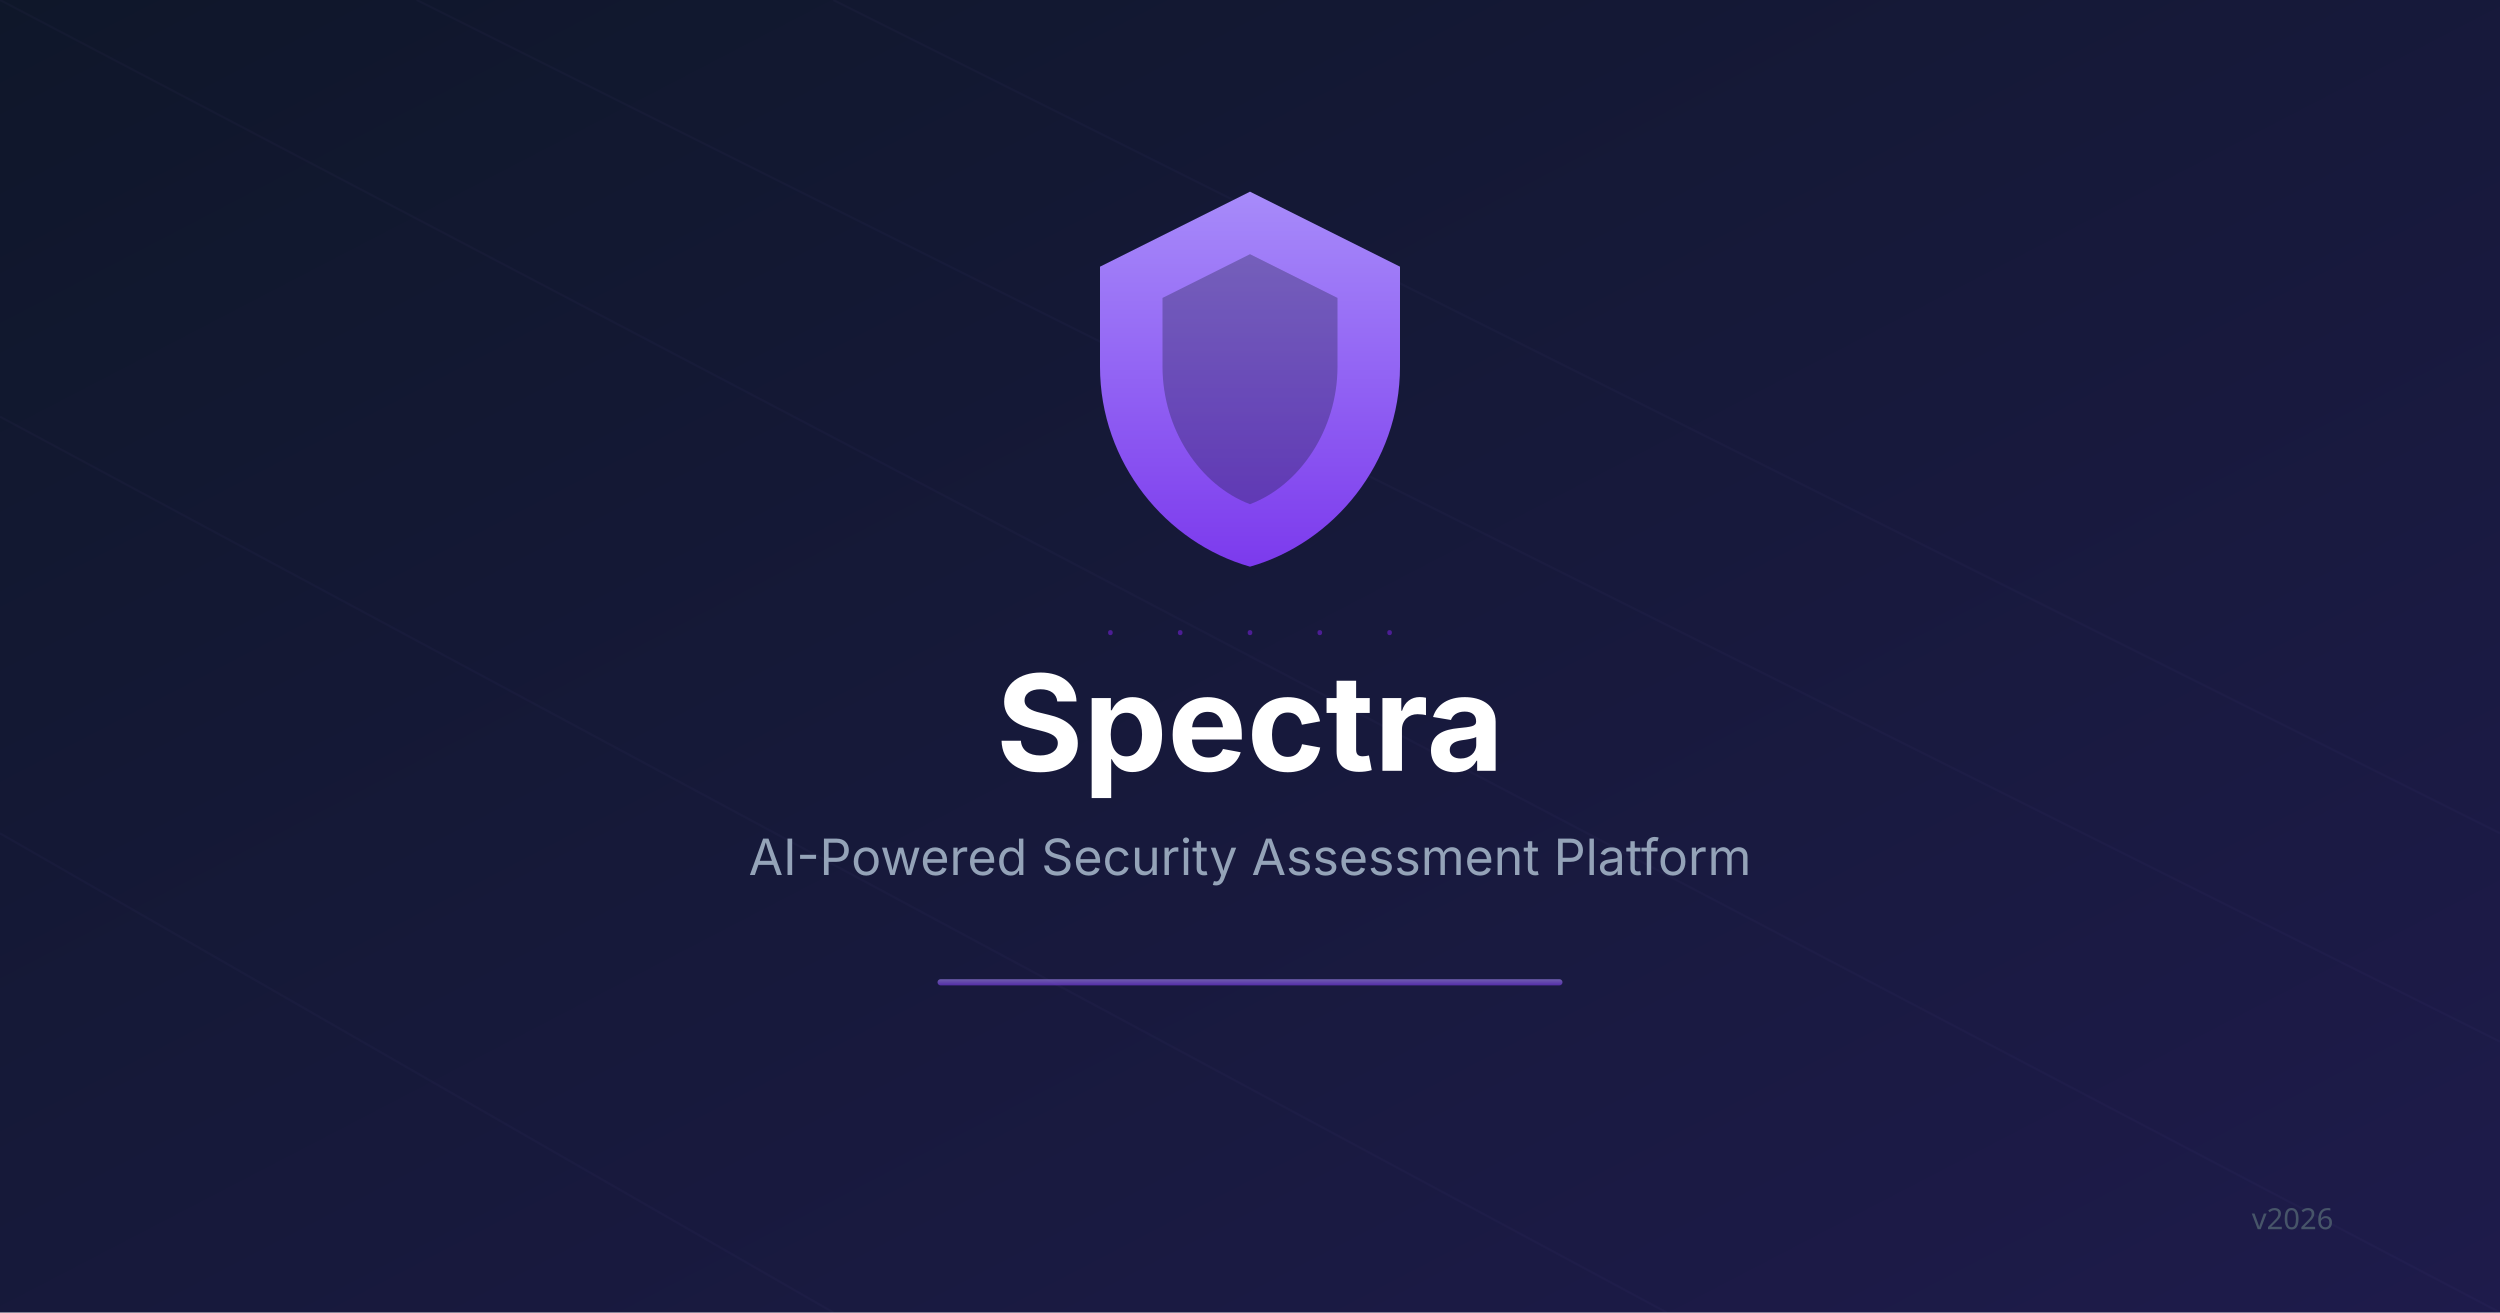
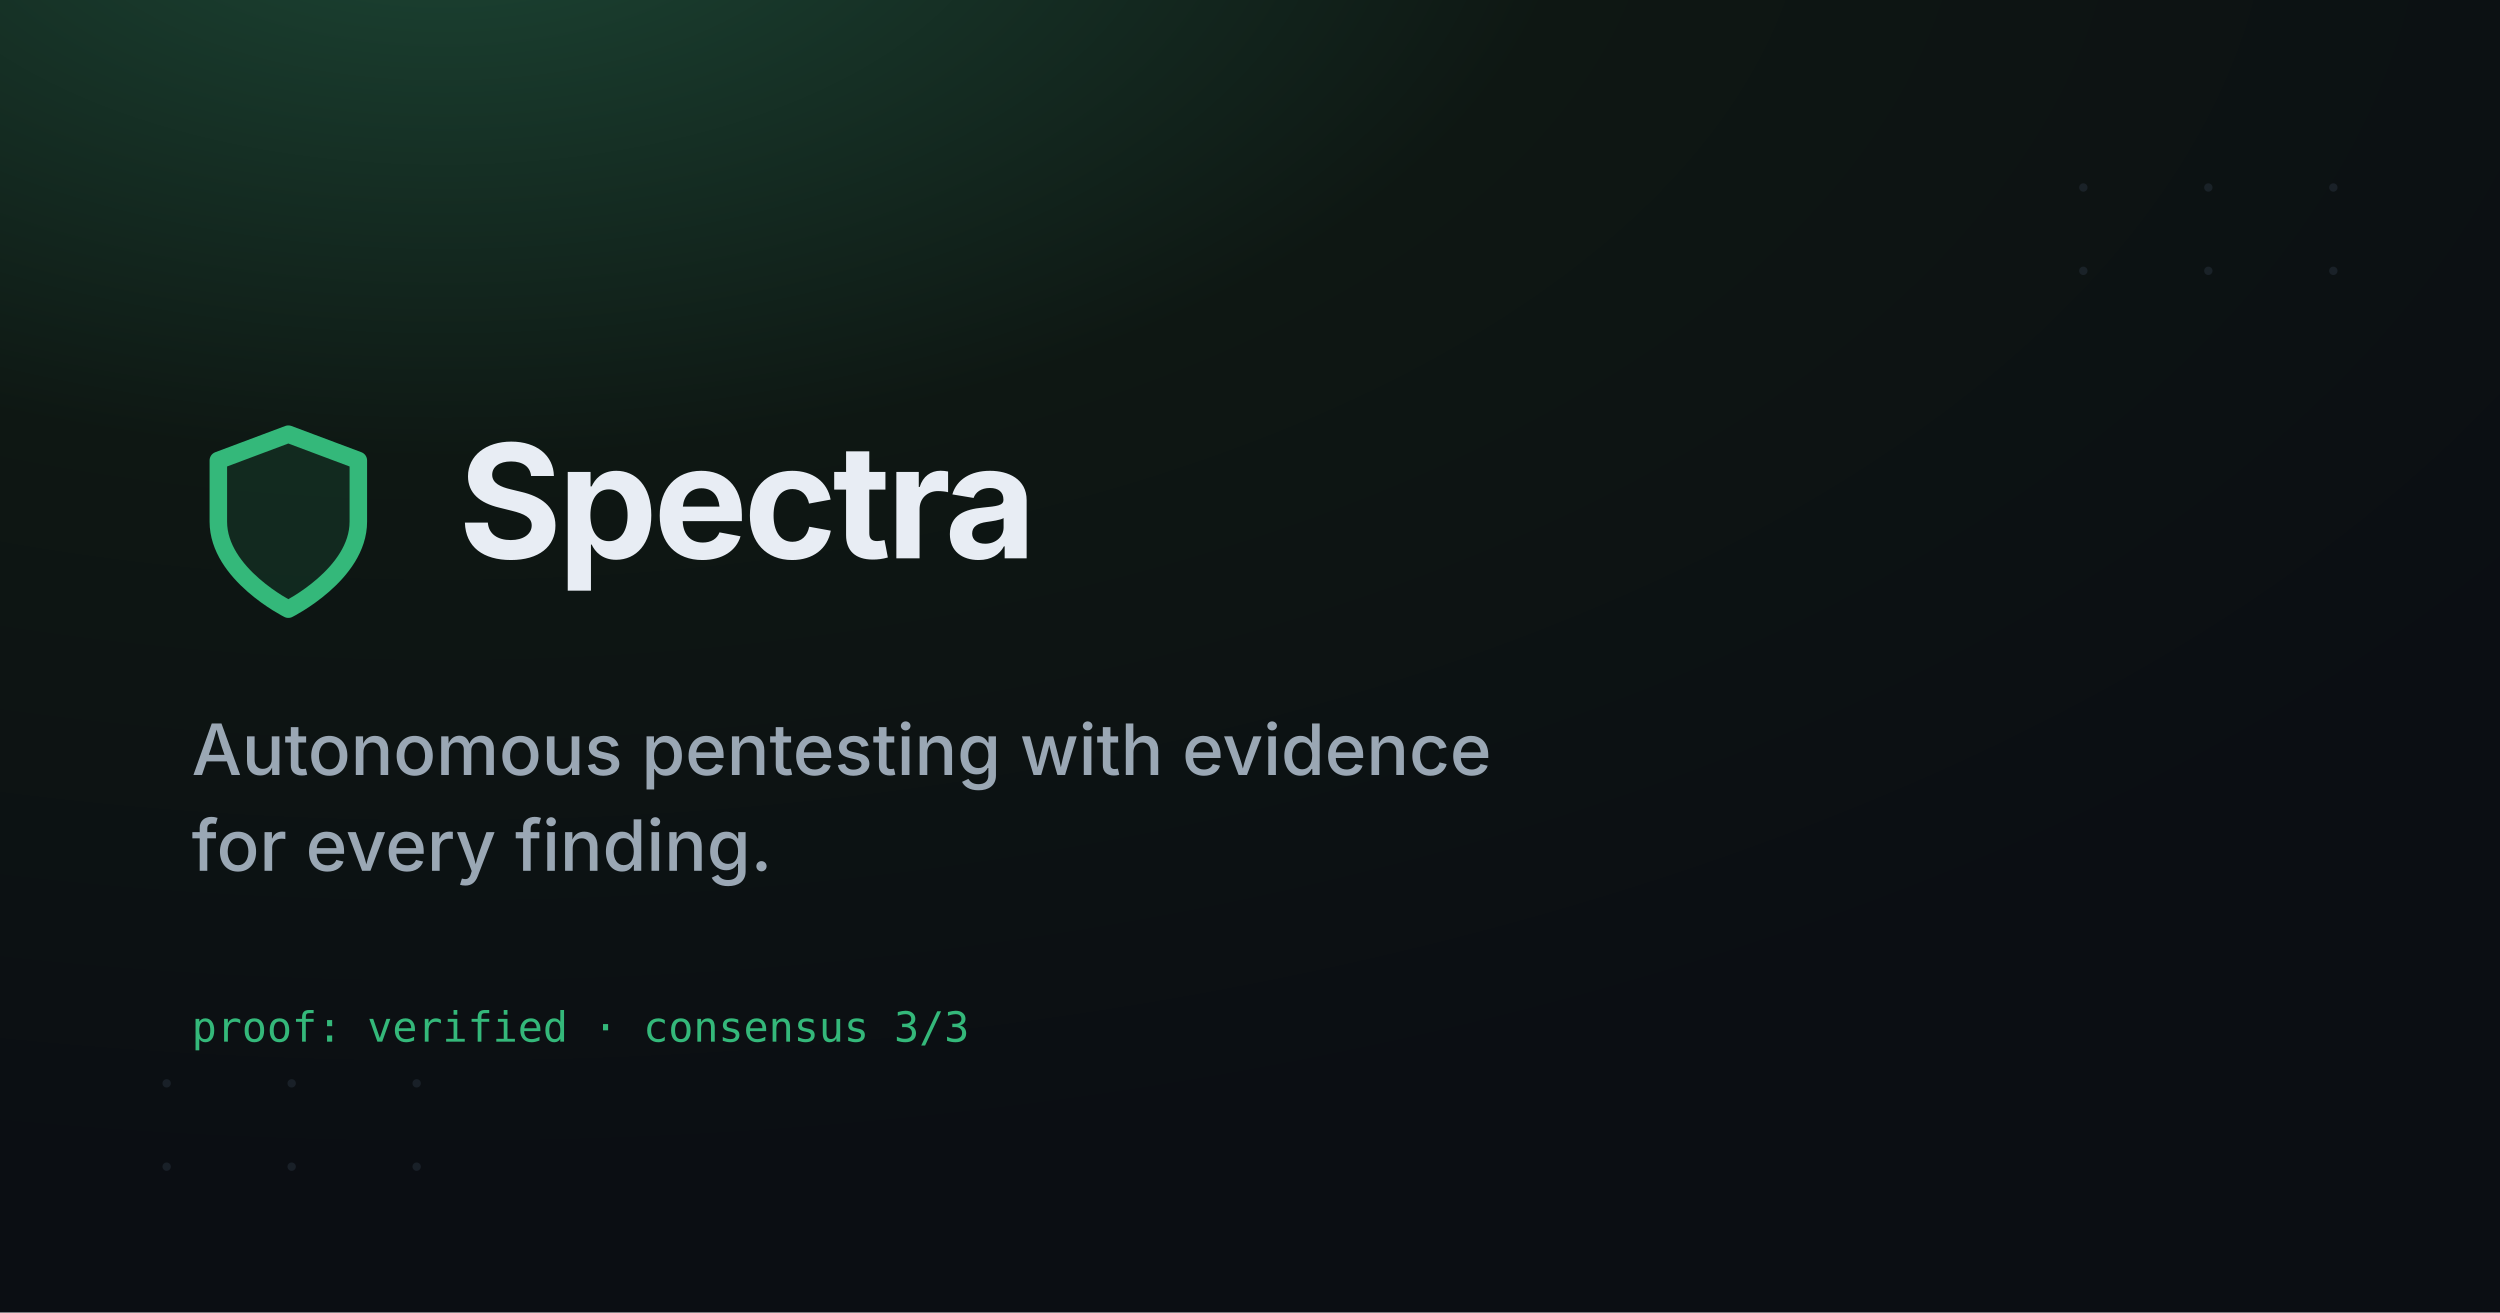
<svg xmlns="http://www.w3.org/2000/svg" width="1200" height="630" viewBox="0 0 1200 630">
  <defs>
-     <linearGradient id="bg" x1="0" y1="0" x2="1" y2="1">
-       <stop offset="0%" stop-color="#0f172a" />
-       <stop offset="100%" stop-color="#1e1b4b" />
-     </linearGradient>
-     <linearGradient id="shield" x1="0" y1="0" x2="0" y2="1">
-       <stop offset="0%" stop-color="#a78bfa" />
-       <stop offset="100%" stop-color="#7c3aed" />
-     </linearGradient>
+     <radialGradient id="glow" cx="0.18" cy="-0.1" r="1">
+       <stop offset="0%" stop-color="#1d4836" />
+       <stop offset="45%" stop-color="#0e1713" />
+       <stop offset="100%" stop-color="#0b0e13" />
+     </radialGradient>
  </defs>
-   <rect width="1200" height="630" fill="url(#bg)" />
-   <g opacity="0.03" stroke="#a78bfa" stroke-width="1">
-     <line x1="0" y1="0" x2="1200" y2="630" />
-     <line x1="200" y1="0" x2="1200" y2="500" />
-     <line x1="400" y1="0" x2="1200" y2="400" />
-     <line x1="0" y1="200" x2="800" y2="630" />
-     <line x1="0" y1="400" x2="400" y2="630" />
+   <rect width="1200" height="630" fill="url(#glow)" />
+   <g fill="#27313d" opacity="0.5">
+     <circle cx="80" cy="520" r="2" />
+     <circle cx="140" cy="520" r="2" />
+     <circle cx="200" cy="520" r="2" />
+     <circle cx="80" cy="560" r="2" />
+     <circle cx="140" cy="560" r="2" />
+     <circle cx="200" cy="560" r="2" />
+     <circle cx="1000" cy="90" r="2" />
+     <circle cx="1060" cy="90" r="2" />
+     <circle cx="1120" cy="90" r="2" />
+     <circle cx="1000" cy="130" r="2" />
+     <circle cx="1060" cy="130" r="2" />
+     <circle cx="1120" cy="130" r="2" />
  </g>
-   <g transform="translate(504, 80) scale(6)">
-     <path d="M16 2 L4 8 L4 16 C4 23.7 9.3 30.1 16 32 C22.7 30.1 28 23.7 28 16 L28 8 Z" fill="url(#shield)" />
-     <path d="M16 7 L9 10.5 L9 16 C9 21 12 25.5 16 27 C20 25.5 23 21 23 16 L23 10.5 Z" fill="#0f172a" opacity="0.3" />
+   <g transform="translate(88, 200) scale(4.2)" fill="none" stroke="#34b87a" stroke-width="2" stroke-linecap="round" stroke-linejoin="round">
+     <path d="M12 22s8-4 8-10V5l-8-3-8 3v7c0 6 8 10 8 10z" fill="#34b87a" fill-opacity="0.12" />
  </g>
-   <text x="600" y="310" text-anchor="middle" font-family="system-ui, sans-serif" font-size="18" fill="#4c1d95" letter-spacing="12">· · · · ·</text>
-   <text x="600" y="370" text-anchor="middle" font-family="system-ui, -apple-system, sans-serif" font-size="64" font-weight="700" fill="white">Spectra</text>
-   <text x="600" y="420" text-anchor="middle" font-family="system-ui, -apple-system, sans-serif" font-size="24" fill="#94a3b8">AI-Powered Security Assessment Platform</text>
-   <rect x="450" y="470" width="300" height="3" rx="1.5" fill="url(#shield)" opacity="0.6" />
-   <text x="1120" y="590" text-anchor="end" font-family="system-ui, sans-serif" font-size="14" fill="#475569">v2026</text>
+   <text x="220" y="268" font-family="Inter, system-ui, sans-serif" font-size="76" font-weight="700" letter-spacing="-2" fill="#e8edf4">Spectra</text>
+   <text x="92" y="372" font-family="Inter, system-ui, sans-serif" font-size="34" font-weight="500" fill="#9aa7b4">Autonomous pentesting with evidence</text>
+   <text x="92" y="418" font-family="Inter, system-ui, sans-serif" font-size="34" font-weight="500" fill="#9aa7b4">for every finding.</text>
+   <text x="92" y="500" font-family="'JetBrains Mono', ui-monospace, monospace" font-size="20" fill="#34b87a">proof: verified · consensus 3/3</text>
</svg>
